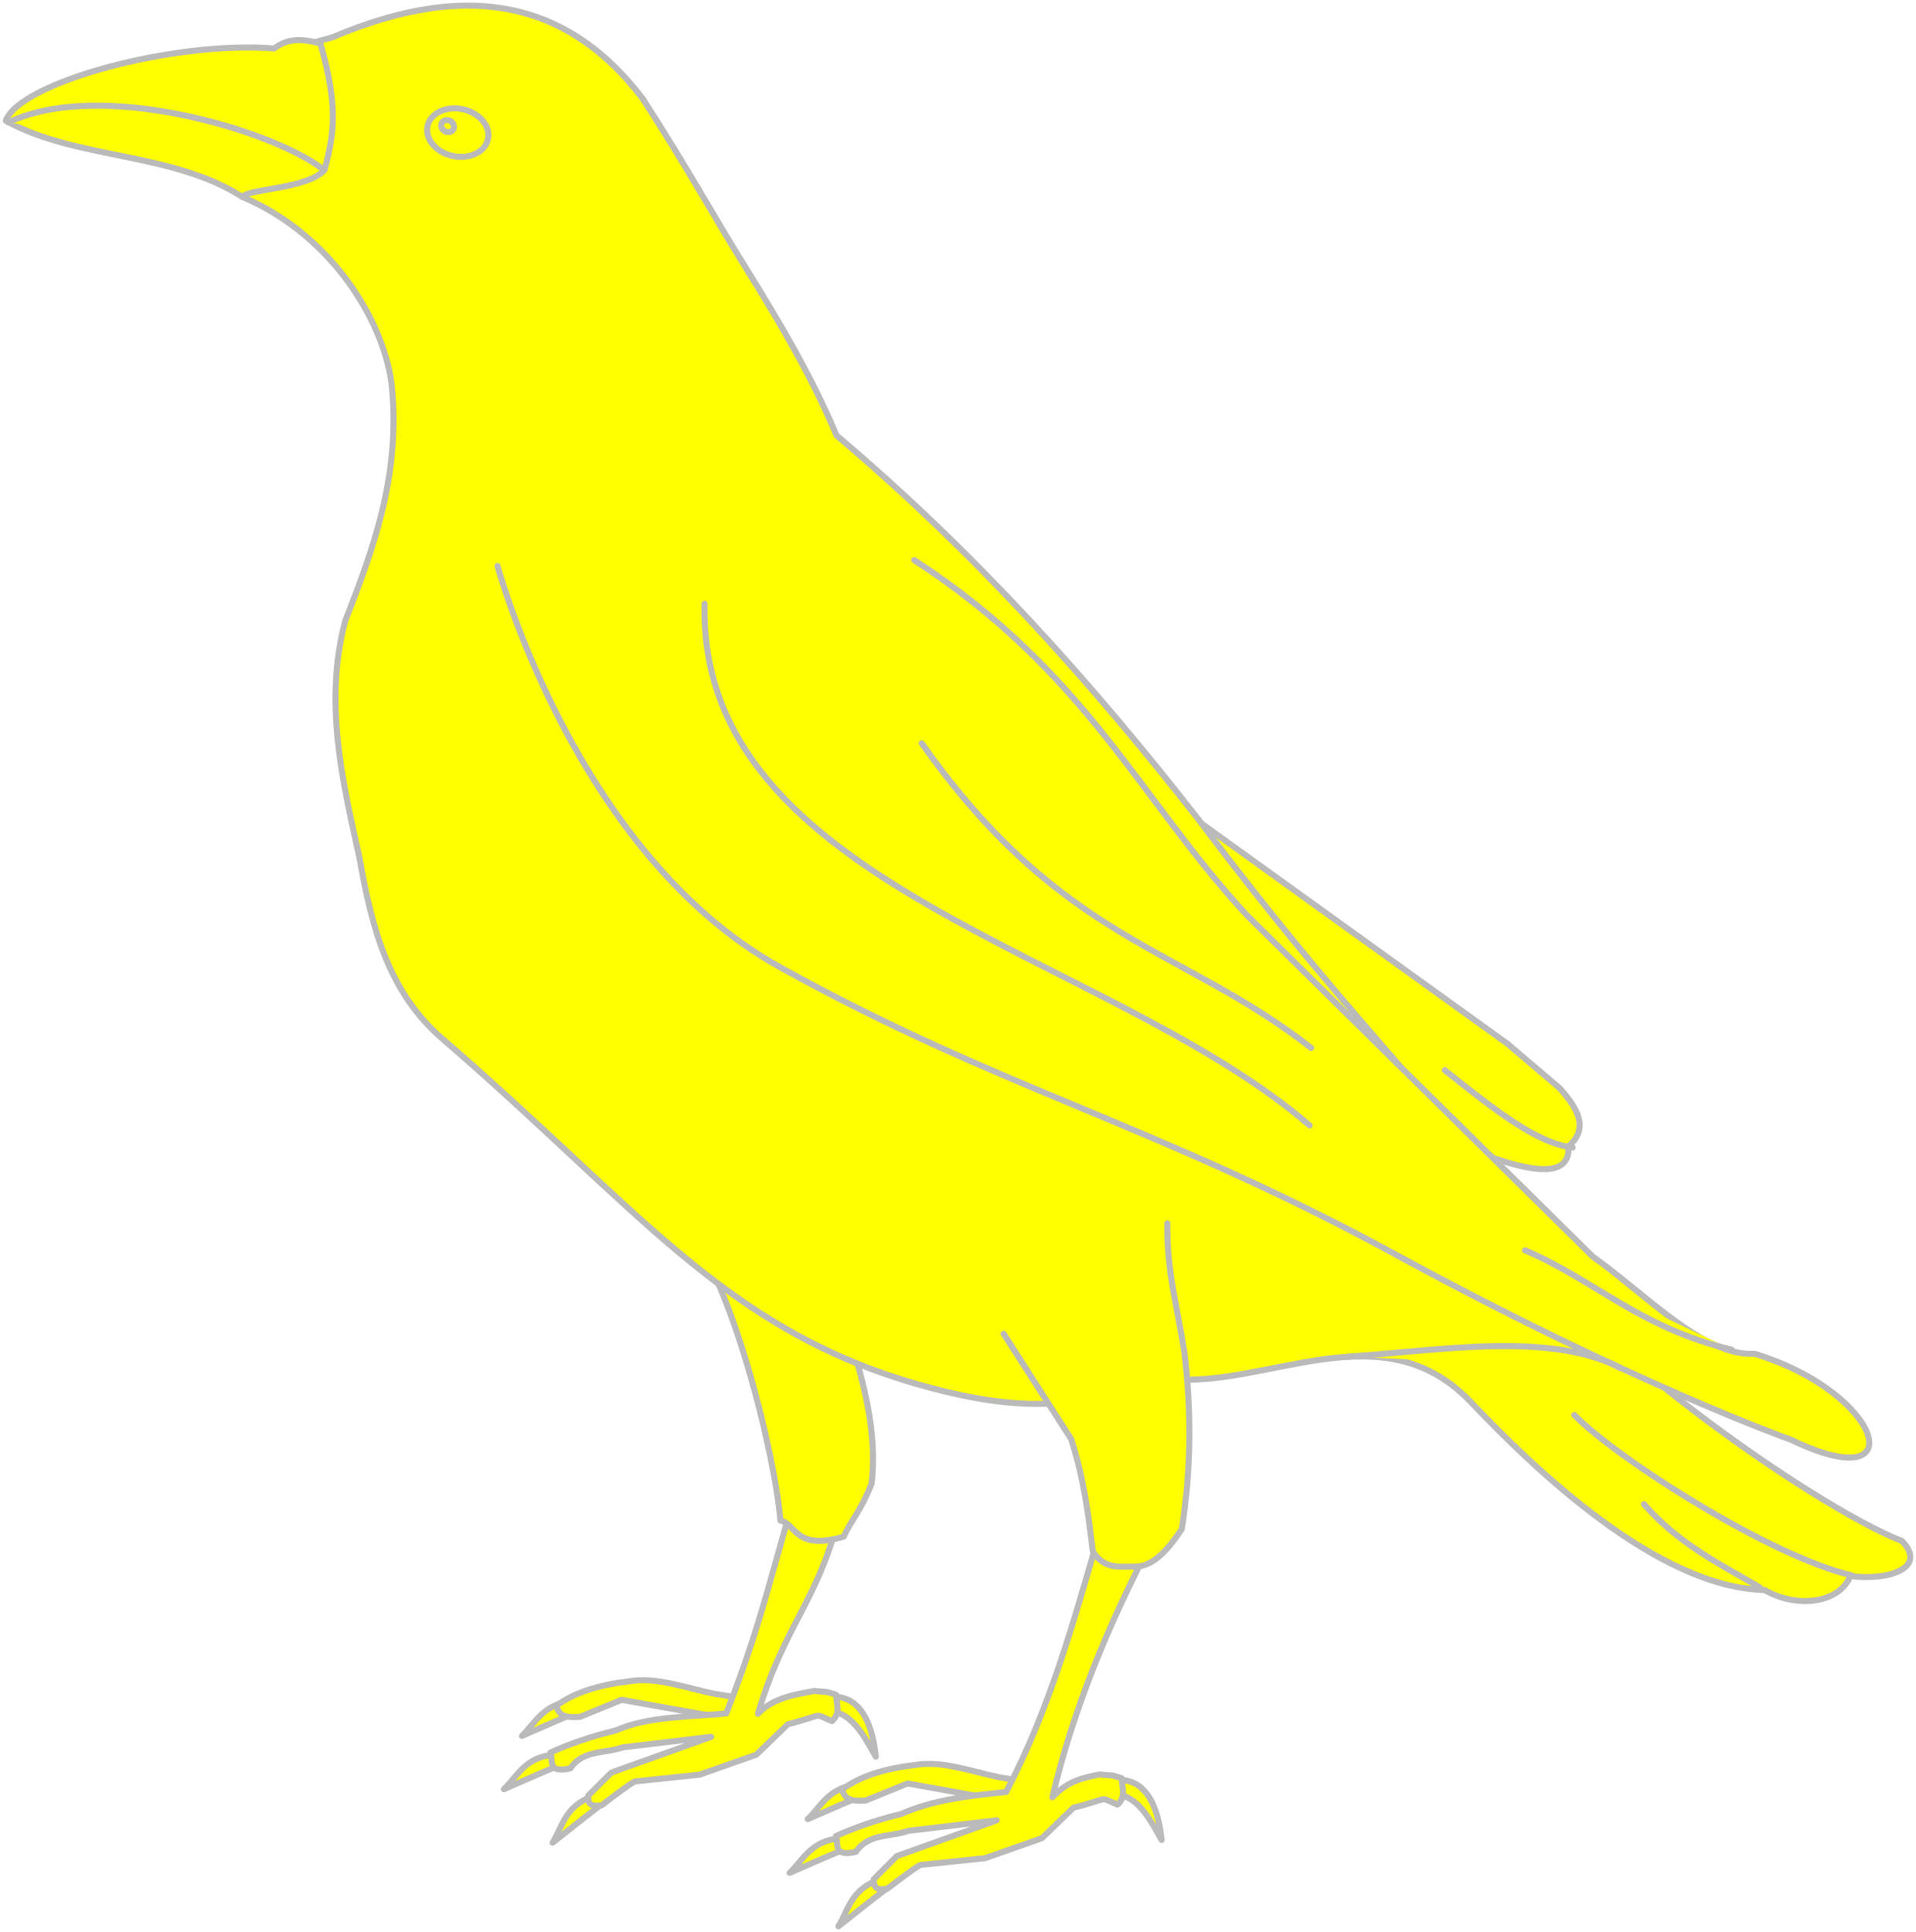
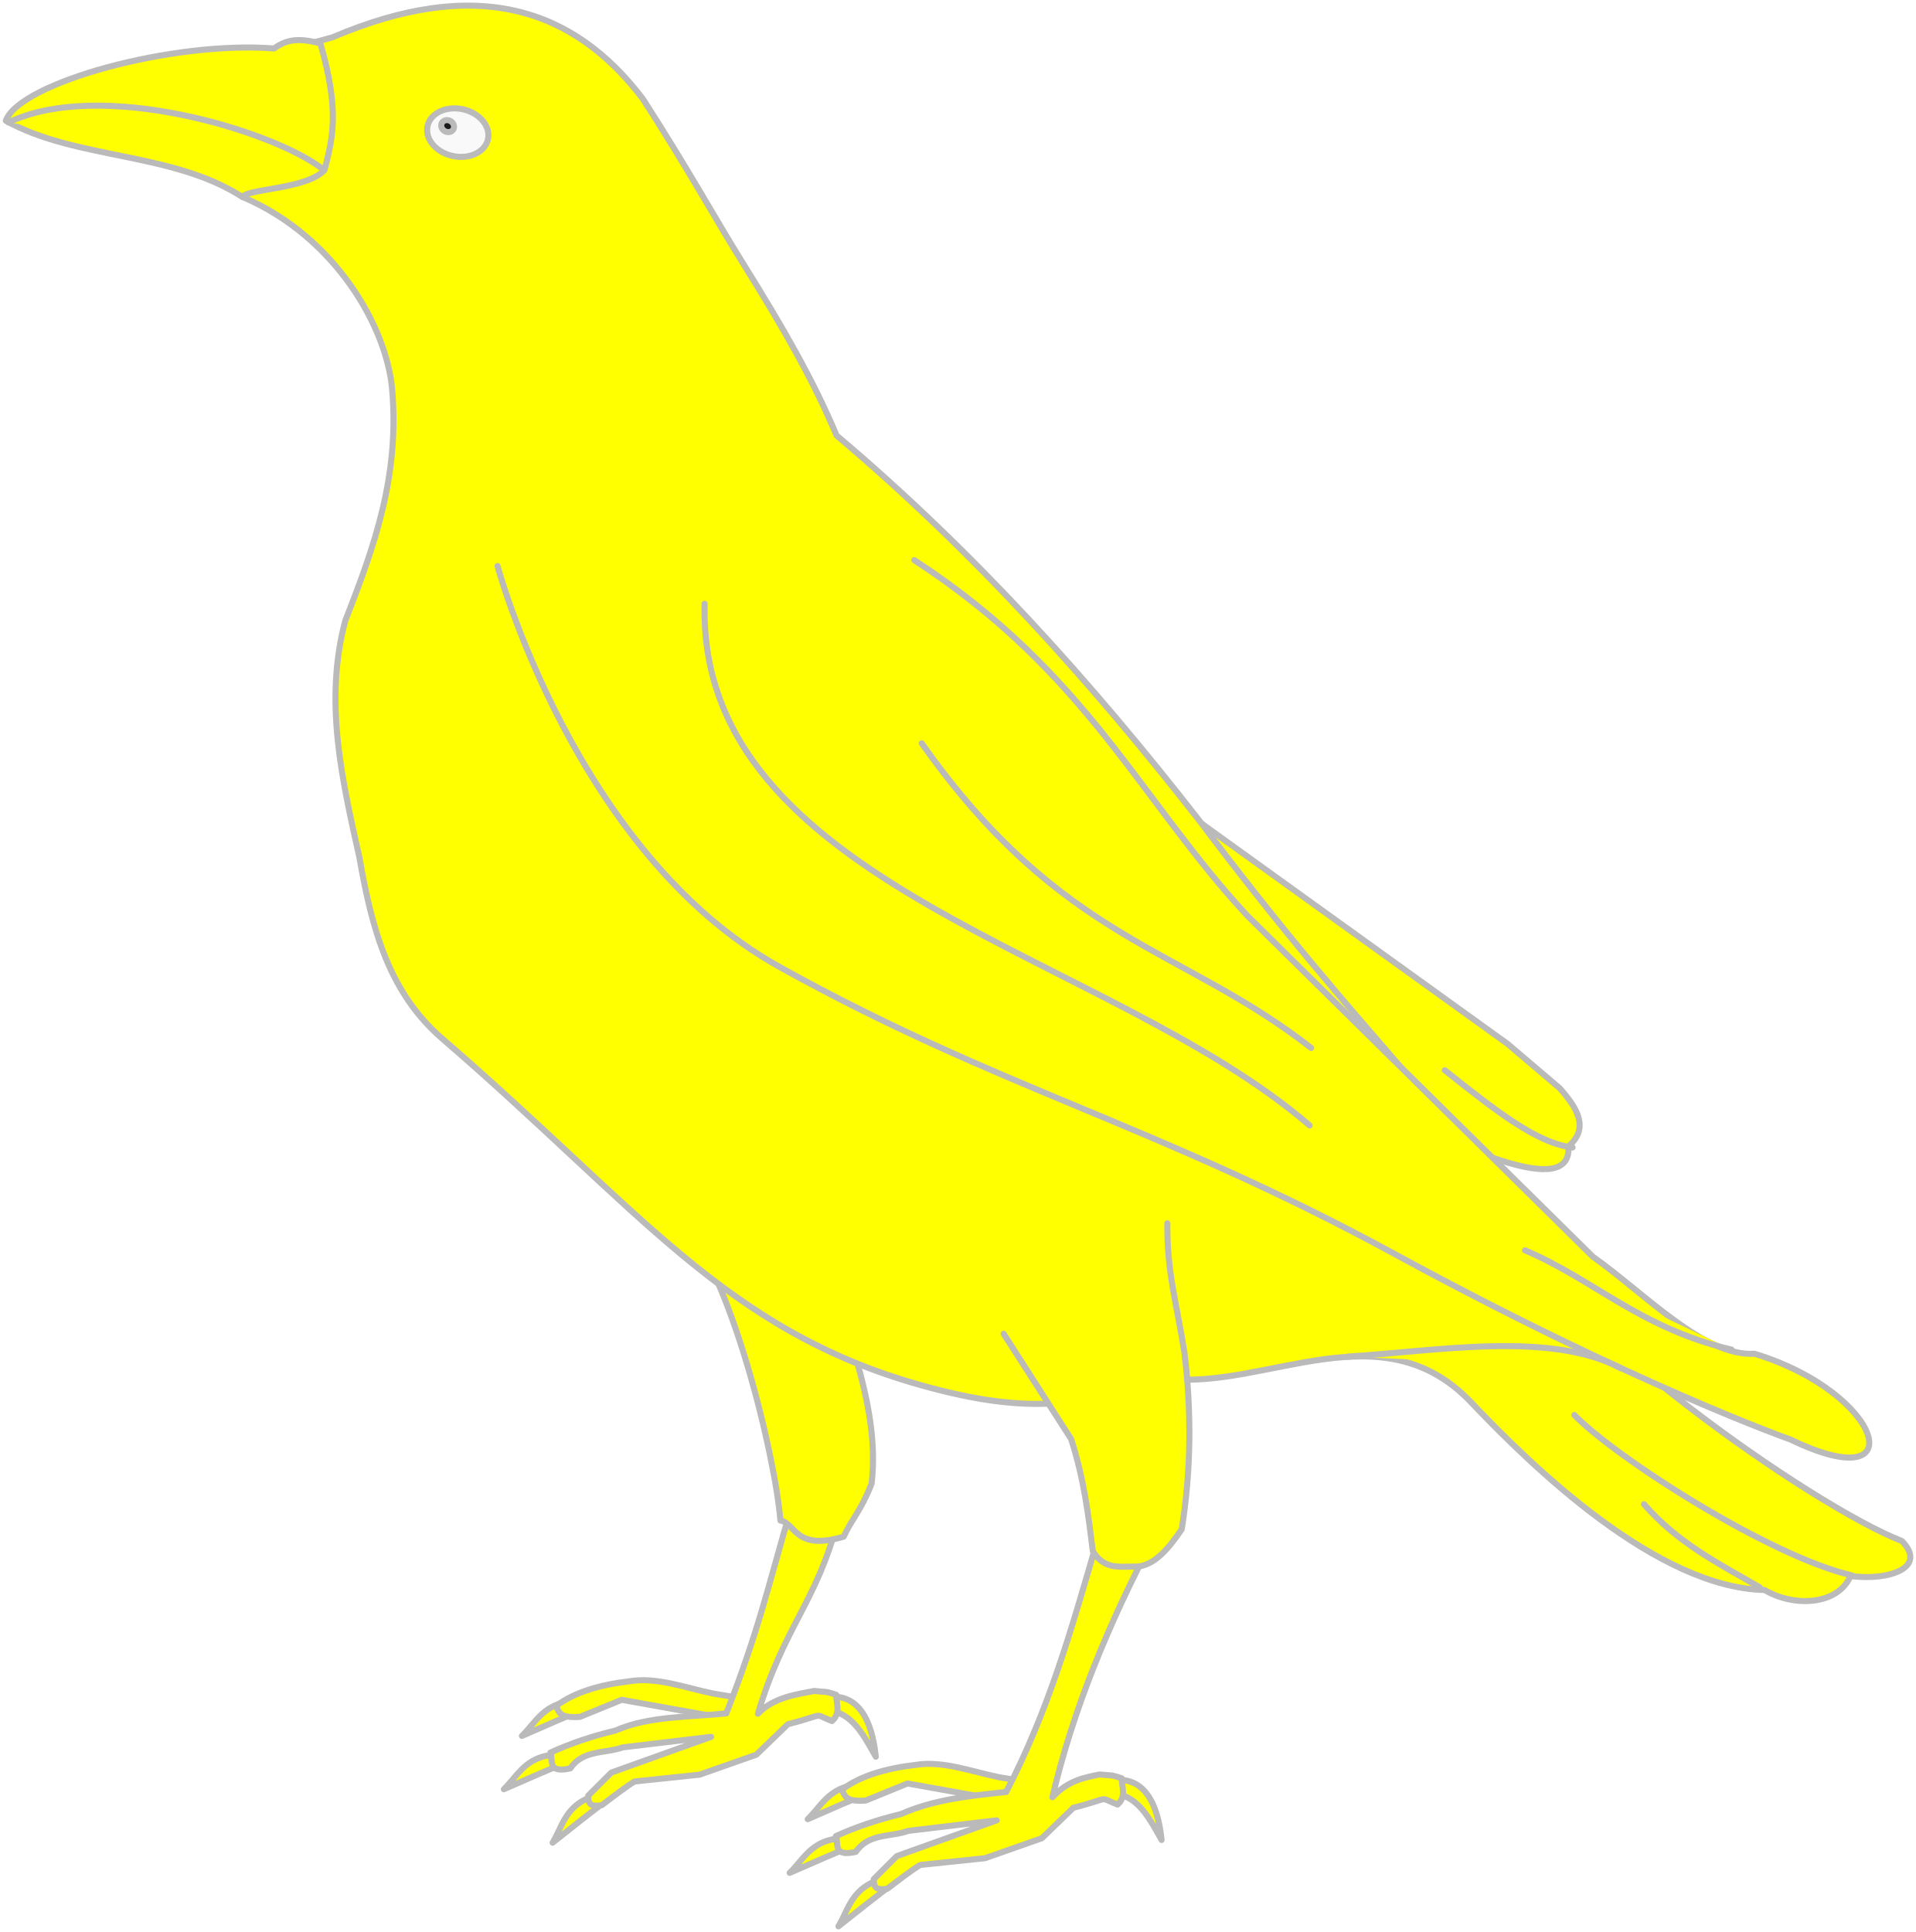
<svg xmlns="http://www.w3.org/2000/svg" width="435.049" height="438.761" id="svg3066" version="1.1">
  <defs id="defs3068" />
  <g id="layer1">
    <g id="layer4" style="fill:#ffff00">
      <g style="stroke:#bababa;stroke-width:1.376;stroke-linecap:round;stroke-linejoin:round;stroke-miterlimit:4;stroke-opacity:1;stroke-dasharray:none;display:inline;fill:#ffff00" id="g3362">
-         <path d="m128.3,386.6   c-5.216,1.08 -6.887,4.819 -9.785,7.637 5.133,-2.227 10.03,-4.455 15.75,-6.682   l-5.966,-0.955   z " style="fill:#ffff00;fill-rule:evenodd;stroke:#bababa;stroke-width:1.376;stroke-linecap:round;stroke-linejoin:round;stroke-miterlimit:4;stroke-opacity:1;stroke-dasharray:none" id="path2324" />
-         <path d="m161.9,384.6   c-6.331,-1.317 -12.76,-3.792 -18.9,-2.788 -6.873,0.798 -12.65,2.531 -16.78,5.661 0.78,1.201 0.567,2.775 5.463,2.433   l9.504,-3.878 22.11,3.967 6.374,-4.104 -7.765,-1.29   z " style="fill:#ffff00;fill-rule:evenodd;stroke:#bababa;stroke-width:1.376;stroke-linecap:round;stroke-linejoin:round;stroke-miterlimit:4;stroke-opacity:1;stroke-dasharray:none;display:inline" id="path2326" />
-         <path d="m187.3,385.5   c9.258,-1.666 11.05,8.592 11.57,13.46 -3.195,-5.663 -6.045,-11.48 -13.53,-10.48   l1.955,-2.981   z " style="fill:#ffff00;fill-rule:evenodd;stroke:#bababa;stroke-width:1.376;stroke-linecap:round;stroke-linejoin:round;stroke-miterlimit:4;stroke-opacity:1;stroke-dasharray:none" id="path2328" />
-         <path d="m133,408.6   c-4.767,2.375 -5.43,6.416 -7.513,9.88 4.395,-3.463 8.56,-6.866 13.53,-10.48   l-6.012,0.599   z " style="fill:#ffff00;fill-rule:evenodd;stroke:#bababa;stroke-width:1.376;stroke-linecap:round;stroke-linejoin:round;stroke-miterlimit:4;stroke-opacity:1;stroke-dasharray:none" id="path2330" />
-         <path d="m124.2,398.7   c-5.216,1.08 -6.887,4.819 -9.785,7.637 5.133,-2.227 10.03,-4.455 15.75,-6.682   l-5.966,-0.955   z " style="fill:#ffff00;fill-rule:evenodd;stroke:#bababa;stroke-width:1.376;stroke-linecap:round;stroke-linejoin:round;stroke-miterlimit:4;stroke-opacity:1;stroke-dasharray:none" id="path2332" />
-         <path d="m193.2,405.5   c-5.216,1.08 -6.887,4.819 -9.785,7.637 5.133,-2.227 10.03,-4.455 15.75,-6.682   L193.2,405.5   z " style="fill:#ffff00;fill-rule:evenodd;stroke:#bababa;stroke-width:1.376;stroke-linecap:round;stroke-linejoin:round;stroke-miterlimit:4;stroke-opacity:1;stroke-dasharray:none" id="path2264" />
-         <path d="m226.8,403.6   c-6.331,-1.317 -12.76,-3.792 -18.9,-2.788 -6.873,0.798 -12.65,2.531 -16.78,5.661 0.78,1.201 0.567,2.775 5.463,2.433   l9.504,-3.878 22.11,3.967 6.374,-4.104 -7.765,-1.29   z " style="fill:#ffff00;fill-rule:evenodd;stroke:#bababa;stroke-width:1.376;stroke-linecap:round;stroke-linejoin:round;stroke-miterlimit:4;stroke-opacity:1;stroke-dasharray:none;display:inline" id="path2258" />
-         <path d="m252.2,404.4   c9.258,-1.666 11.05,8.592 11.57,13.46 -3.195,-5.663 -6.045,-11.48 -13.53,-10.48   l1.955,-2.981   z " style="fill:#ffff00;fill-rule:evenodd;stroke:#bababa;stroke-width:1.376;stroke-linecap:round;stroke-linejoin:round;stroke-miterlimit:4;stroke-opacity:1;stroke-dasharray:none" id="path2270" />
-         <path d="m197.9,427.6   c-4.767,2.375 -5.43,6.416 -7.513,9.88 4.395,-3.463 8.56,-6.866 13.53,-10.48   l-6.012,0.599   z " style="fill:#ffff00;fill-rule:evenodd;stroke:#bababa;stroke-width:1.376;stroke-linecap:round;stroke-linejoin:round;stroke-miterlimit:4;stroke-opacity:1;stroke-dasharray:none" id="path2268" />
-         <path d="m189.1,417.7   c-5.216,1.08 -6.887,4.819 -9.785,7.637 5.133,-2.227 10.03,-4.455 15.75,-6.682   l-5.966,-0.955   z " style="fill:#ffff00;fill-rule:evenodd;stroke:#bababa;stroke-width:1.376;stroke-linecap:round;stroke-linejoin:round;stroke-miterlimit:4;stroke-opacity:1;stroke-dasharray:none" id="path2266" />
        <g id="legged">
-           <path id="path2334" style="fill:#ffff00;fill-rule:evenodd;stroke:#bababa;stroke-width:1.376;stroke-linecap:round;stroke-linejoin:round;stroke-miterlimit:4;stroke-opacity:1;stroke-dasharray:none" d="m179.7,342.2   c-5.489,18.85 -7.373,27.87 -14.77,46.91 -8.157,0.865 -17.63,0.555 -25.16,3.898 -5.6,1.337 -10.47,3.039 -14.8,5.012 0.702,1.699 -0.836,4.798 4.534,3.58 2.902,-4.28 7.901,-3.319 11.93,-4.773   l20.05,-2.387 -22.67,8.114 -5.25,5.25   c0.056,1.303 -0.043,2.699 3.103,2.148 2.879,-2.19 5.801,-4.425 7.441,-5.377   l14.75,-1.544 12.89,-4.534 7.16,-6.921   c8.984,-2.272 5.339,-2.56 10.02,-0.716 2.09,-1.83 0.91,-4.137 0.955,-5.966 -2.776,-0.947 -2.211,-0.545 -4.987,-0.88 -3.588,0.73 -9.201,1.351 -12.79,5.176 5.914,-19.83 13.31,-25.31 18.12,-43.74   l-10.52,-3.248   z " />
-           <path id="path2256" style="fill:#ffff00;fill-rule:evenodd;stroke:#bababa;stroke-width:1.376;stroke-linecap:round;stroke-linejoin:round;stroke-miterlimit:4;stroke-opacity:1;stroke-dasharray:none" d="m249,350.4   c-5.489,18.85 -10.71,37.71 -20.52,56.56 -8.157,0.865 -16.33,1.668 -23.87,5.012 -5.6,1.337 -10.47,3.039 -14.8,5.012 0.702,1.699 -0.836,4.798 4.534,3.58 2.902,-4.28 7.901,-3.319 11.93,-4.773   l20.05,-2.387 -22.67,8.114 -5.25,5.25   c0.056,1.303 -0.043,2.699 3.103,2.148 2.879,-2.19 5.801,-4.425 7.441,-5.377   l14.75,-1.544 12.89,-4.534 7.16,-6.921   c8.984,-2.272 5.339,-2.56 10.02,-0.716 2.09,-1.83 0.91,-4.137 0.955,-5.966 -2.776,-0.947 -2.211,-0.545 -4.987,-0.88 -3.588,0.73 -7.176,1.351 -10.76,5.176 4.597,-19.57 12.59,-39.14 22.91,-58.71   l-12.89,0.955   z " />
+           <path d="m128.3,386.6   c-5.216,1.08 -6.887,4.819 -9.785,7.637 5.133,-2.227 10.03,-4.455 15.75,-6.682   l-5.966,-0.955   z " style="fill:#ffff00;fill-rule:evenodd;stroke:#bababa;stroke-width:1.376;stroke-linecap:round;stroke-linejoin:round;stroke-miterlimit:4;stroke-opacity:1;stroke-dasharray:none" id="path2324" />
+           <path d="m161.9,384.6   c-6.331,-1.317 -12.76,-3.792 -18.9,-2.788 -6.873,0.798 -12.65,2.531 -16.78,5.661 0.78,1.201 0.567,2.775 5.463,2.433   l9.504,-3.878 22.11,3.967 6.374,-4.104 -7.765,-1.29   z " style="fill:#ffff00;fill-rule:evenodd;stroke:#bababa;stroke-width:1.376;stroke-linecap:round;stroke-linejoin:round;stroke-miterlimit:4;stroke-opacity:1;stroke-dasharray:none;display:inline" id="path2326" />
+           <path d="m187.3,385.5   c9.258,-1.666 11.05,8.592 11.57,13.46 -3.195,-5.663 -6.045,-11.48 -13.53,-10.48   l1.955,-2.981   z " style="fill:#ffff00;fill-rule:evenodd;stroke:#bababa;stroke-width:1.376;stroke-linecap:round;stroke-linejoin:round;stroke-miterlimit:4;stroke-opacity:1;stroke-dasharray:none" id="path2328" />
+           <path d="m133,408.6   c-4.767,2.375 -5.43,6.416 -7.513,9.88 4.395,-3.463 8.56,-6.866 13.53,-10.48   l-6.012,0.599   z " style="fill:#ffff00;fill-rule:evenodd;stroke:#bababa;stroke-width:1.376;stroke-linecap:round;stroke-linejoin:round;stroke-miterlimit:4;stroke-opacity:1;stroke-dasharray:none" id="path2330" />
+           <path d="m124.2,398.7   c-5.216,1.08 -6.887,4.819 -9.785,7.637 5.133,-2.227 10.03,-4.455 15.75,-6.682   l-5.966,-0.955   z " style="fill:#ffff00;fill-rule:evenodd;stroke:#bababa;stroke-width:1.376;stroke-linecap:round;stroke-linejoin:round;stroke-miterlimit:4;stroke-opacity:1;stroke-dasharray:none" id="path2332" />
+           <path d="m193.2,405.5   c-5.216,1.08 -6.887,4.819 -9.785,7.637 5.133,-2.227 10.03,-4.455 15.75,-6.682   L193.2,405.5   z " style="fill:#ffff00;fill-rule:evenodd;stroke:#bababa;stroke-width:1.376;stroke-linecap:round;stroke-linejoin:round;stroke-miterlimit:4;stroke-opacity:1;stroke-dasharray:none" id="path2264" />
+           <path d="m226.8,403.6   c-6.331,-1.317 -12.76,-3.792 -18.9,-2.788 -6.873,0.798 -12.65,2.531 -16.78,5.661 0.78,1.201 0.567,2.775 5.463,2.433   l9.504,-3.878 22.11,3.967 6.374,-4.104 -7.765,-1.29   z " style="fill:#ffff00;fill-rule:evenodd;stroke:#bababa;stroke-width:1.376;stroke-linecap:round;stroke-linejoin:round;stroke-miterlimit:4;stroke-opacity:1;stroke-dasharray:none;display:inline" id="path2258" />
+           <path d="m252.2,404.4   c9.258,-1.666 11.05,8.592 11.57,13.46 -3.195,-5.663 -6.045,-11.48 -13.53,-10.48   l1.955,-2.981   z " style="fill:#ffff00;fill-rule:evenodd;stroke:#bababa;stroke-width:1.376;stroke-linecap:round;stroke-linejoin:round;stroke-miterlimit:4;stroke-opacity:1;stroke-dasharray:none" id="path2270" />
+           <path d="m197.9,427.6   c-4.767,2.375 -5.43,6.416 -7.513,9.88 4.395,-3.463 8.56,-6.866 13.53,-10.48   l-6.012,0.599   z " style="fill:#ffff00;fill-rule:evenodd;stroke:#bababa;stroke-width:1.376;stroke-linecap:round;stroke-linejoin:round;stroke-miterlimit:4;stroke-opacity:1;stroke-dasharray:none" id="path2268" />
+           <path d="m189.1,417.7   c-5.216,1.08 -6.887,4.819 -9.785,7.637 5.133,-2.227 10.03,-4.455 15.75,-6.682   l-5.966,-0.955   z " style="fill:#ffff00;fill-rule:evenodd;stroke:#bababa;stroke-width:1.376;stroke-linecap:round;stroke-linejoin:round;stroke-miterlimit:4;stroke-opacity:1;stroke-dasharray:none" id="path2266" />
+           <path id="path2334" style="fill:#ffff00;fill-rule:evenodd;stroke:#bababa;stroke-width:1.376;stroke-linecap:round;stroke-linejoin:round;stroke-miterlimit:4;stroke-dasharray:none;stroke-opacity:1" d="m 179.7,342.2 c -5.489,18.85 -7.373,27.87 -14.77,46.91 -8.157,0.865 -17.63,0.555 -25.16,3.898 -5.6,1.337 -10.47,3.039 -14.8,5.012 0.702,1.699 -0.836,4.798 4.534,3.58 2.902,-4.28 7.901,-3.319 11.93,-4.773 l 20.05,-2.387 -22.67,8.114 -5.25,5.25 c 0.06,1.303 -0.04,2.699 3.103,2.148 2.879,-2.19 5.801,-4.425 7.441,-5.377 l 14.75,-1.544 12.89,-4.534 7.16,-6.921 c 8.984,-2.272 5.339,-2.56 10.02,-0.716 2.09,-1.83 0.91,-4.137 0.955,-5.966 -2.776,-0.947 -2.211,-0.545 -4.987,-0.88 -3.588,0.73 -9.201,1.351 -12.79,5.176 5.914,-19.83 13.31,-25.31 18.12,-43.74 l -10.52,-3.248 z" />
+           <path id="path2256" style="fill:#ffff00;fill-rule:evenodd;stroke:#bababa;stroke-width:1.376;stroke-linecap:round;stroke-linejoin:round;stroke-miterlimit:4;stroke-dasharray:none;stroke-opacity:1" d="m 249,350.4 c -5.489,18.85 -10.71,37.71 -20.52,56.56 -8.157,0.865 -16.33,1.668 -23.87,5.012 -5.6,1.337 -10.47,3.039 -14.8,5.012 0.702,1.699 -0.836,4.798 4.534,3.58 2.902,-4.28 7.901,-3.319 11.93,-4.773 l 20.05,-2.387 -22.67,8.114 -5.25,5.25 c 0.06,1.303 -0.04,2.699 3.103,2.148 2.879,-2.19 5.801,-4.425 7.441,-5.377 l 14.75,-1.544 12.89,-4.534 7.16,-6.921 c 8.984,-2.272 5.339,-2.56 10.02,-0.716 2.09,-1.83 0.91,-4.137 0.955,-5.966 -2.776,-0.947 -2.211,-0.545 -4.987,-0.88 -3.588,0.73 -7.176,1.351 -10.76,5.176 4.597,-19.57 12.59,-39.14 22.91,-58.71 l -12.89,0.954 z" />
        </g>
        <path d="m154.1,276.6   c11.64,11.36 21.89,53.69 23.11,68.72 3.529,0.607 3.215,6.97 14.37,3.662 1.904,-4.154 3.813,-5.648 6.348,-12.07 2.241,-19.39 -8.059,-37.83 -11.14,-57.23   l-32.69,-3.079   z " style="fill:#ffff00;fill-rule:evenodd;stroke:#bababa;stroke-width:1.376;stroke-linecap:round;stroke-linejoin:round;stroke-miterlimit:4;stroke-opacity:1;stroke-dasharray:none" id="path2254" />
        <path d="m191.8,128 82.91,60.37 67.6,48.67 11.82,10.06   c4.14,4.629 6.773,9.164 2.024,13.24 1.584,23.81 -95.89,-41.12 -143.8,-61.69   l-20.53,-70.65   z " style="fill:#ffff00;fill-rule:evenodd;stroke:#bababa;stroke-width:1.376;stroke-linecap:round;stroke-linejoin:round;stroke-miterlimit:4;stroke-opacity:1;stroke-dasharray:none" id="path2250" />
        <path d="m75.42,8.507   c33.11,-14.16 55.07,-6.452 70.56,13.95 10.38,16.11 16.35,27.1 22.75,37.36 9.18,14.72 15.92,26.46 21.23,39.07 31.49,26.61 58,56.23 82.2,87.24 40.15,53.39 55.78,62.85 72.08,92.36 7.631,21.57 67.27,63.6 87.64,71.48 5.843,6.026 -2.817,9.083 -11.68,7.958 -2.868,6.621 -12.76,7.141 -19.51,3.171 -24.4,-0.539 -52.55,-27.78 -66.62,-42.61 -20.25,-21.35 -46.5,-2.936 -68.93,-5.383 -18.76,5.845 -30.67,8.587 -55.93,1.502 -44.66,-12.52 -64.02,-40.12 -108.7,-78.65 -12.2,-10.52 -16.04,-24.91 -18.88,-41.14 -3.939,-17.72 -8.146,-35.49 -3.205,-53.92 6.596,-16.77 12.35,-32.88 10.61,-52.57 -1.21,-13.7 -12.53,-34.41 -33.89,-43.57   l9.212,-33.2 11.07,-3.062   z " style="fill:#ffff00;fill-rule:evenodd;stroke:#bababa;stroke-width:1.376;stroke-linecap:round;stroke-linejoin:round;stroke-miterlimit:4;stroke-opacity:1;stroke-dasharray:none" id="path2237" />
        <path d="m207.6,127.2   c39.43,25.66 51.22,54.45 75.66,80.78   l78.44,77.42   c11.57,8.14 25.14,22.75 36.71,22.04 29.25,8.922 36.47,33.17 8.176,19.48 0,0 -35.3,-12.41 -89.87,-42.12 -54.25,-29.53 -89.69,-37.41 -139.7,-65.21 -46.48,-25.82 -64.04,-91.05 -64.04,-91.05   " style="fill:#ffff00;fill-rule:evenodd;stroke:#bababa;stroke-width:1.376;stroke-linecap:round;stroke-linejoin:round;stroke-miterlimit:4;stroke-opacity:1;stroke-dasharray:none" id="path2239" />
-         <path d="m110.9,30.81   c-0.071,3.019 -3.246,5.16 -7.086,4.778 -3.84,-0.382 -6.899,-3.142 -6.828,-6.161 0.071,-3.019 3.246,-5.16 7.086,-4.778 3.84,0.382 6.899,3.142 6.828,6.161   z " style="fill:#ffff00;fill-opacity:1;fill-rule:evenodd;stroke:#bababa;stroke-width:1.376;stroke-linecap:round;stroke-linejoin:round;stroke-miterlimit:4;stroke-opacity:1;stroke-dasharray:none;stroke-dashoffset:0" id="path2243" />
+         <path d="m110.9,30.81   c-0.071,3.019 -3.246,5.16 -7.086,4.778 -3.84,-0.382 -6.899,-3.142 -6.828,-6.161 0.071,-3.019 3.246,-5.16 7.086,-4.778 3.84,0.382 6.899,3.142 6.828,6.161   z " style="fill:#f9f9f9;fill-opacity:1;fill-rule:evenodd;stroke:#bababa;stroke-width:1.376;stroke-linecap:round;stroke-linejoin:round;stroke-miterlimit:4;stroke-opacity:1;stroke-dasharray:none;stroke-dashoffset:0" id="path2243" />
        <g id="beaked">
          <path id="path2241" style="fill:#ffff00;fill-rule:evenodd;stroke:#bababa;stroke-width:1.376;stroke-linecap:round;stroke-linejoin:round;stroke-miterlimit:4;stroke-opacity:1;stroke-dasharray:none" d="m1.317,27.41   c3.158,-8.645 37.99,-18.22 60.93,-16.4 3.502,-2.666 7.004,-2.018 10.51,-1.15 4.378,15.34 2.847,21.27 0.935,28.75 -4.05,4.383 -17.38,4.203 -18.66,6.12 -15.92,-10.28 -37.85,-8.45 -53.71,-17.32   z " />
          <path id="path2248" style="fill:#ffff00;fill-rule:evenodd;stroke:#bababa;stroke-width:1.376;stroke-linecap:round;stroke-linejoin:round;stroke-miterlimit:4;stroke-opacity:1;stroke-dasharray:none" d="m1.917,27.81   c20.89,-9.979 59.72,1.77 71.17,10.44   " />
        </g>
        <path d="m227.9,302.9 15.33,23.91   c2.964,9.223 3.909,17.32 4.923,25.46 2.638,4.406 6.359,3.411 9.86,3.516 4.041,-0.186 7.271,-3.962 10.33,-8.493 2.169,-13.58 2.226,-26.99 0.589,-40.27 -1.742,-11.06 -3.97,-18.11 -3.855,-29.2   " style="fill:#ffff00;fill-rule:evenodd;stroke:#bababa;stroke-width:1.376;stroke-linecap:round;stroke-linejoin:round;stroke-miterlimit:4;stroke-opacity:1;stroke-dasharray:none" id="path2252" />
-         <path d="m103.1,28.81   c-0.015,0.746 -0.679,1.275 -1.483,1.181 -0.804,-0.094 -1.444,-0.776 -1.429,-1.523 0.015,-0.746 0.679,-1.275 1.483,-1.181 0.804,0.094 1.444,0.776 1.429,1.523   z " style="fill:#ffff00;stroke:#bababa;stroke-width:1.376;stroke-linecap:round;stroke-linejoin:round;stroke-miterlimit:4;stroke-opacity:1;stroke-dasharray:none;stroke-dashoffset:0" id="path3305" />
+         <path d="m103.1,28.81   c-0.015,0.746 -0.679,1.275 -1.483,1.181 -0.804,-0.094 -1.444,-0.776 -1.429,-1.523 0.015,-0.746 0.679,-1.275 1.483,-1.181 0.804,0.094 1.444,0.776 1.429,1.523   z " style="fill:#1a1a1a;stroke:#bababa;stroke-width:1.376;stroke-linecap:round;stroke-linejoin:round;stroke-miterlimit:4;stroke-opacity:1;stroke-dasharray:none;stroke-dashoffset:0" id="path3305" />
        <path d="m368,310.7   c-16.01,-8.466 -41.58,-3.901 -62.03,-2.599   " style="fill:#ffff00;fill-rule:evenodd;stroke:#bababa;stroke-width:1.376;stroke-linecap:round;stroke-linejoin:round;stroke-miterlimit:4;stroke-opacity:1;stroke-dasharray:none" id="path3307" />
        <path d="m160,137.1   c-1.569,64.29 91.58,78.98 137.4,118.5   " style="fill:#ffff00;fill-rule:evenodd;stroke:#bababa;stroke-width:1.376;stroke-linecap:round;stroke-linejoin:round;stroke-miterlimit:4;stroke-opacity:1;stroke-dasharray:none" id="path3309" />
        <path d="m357.1,260.6   c-8.001,-0.939 -17.13,-8.068 -29.03,-17.55   " style="fill:#ffff00;fill-rule:evenodd;stroke:#bababa;stroke-width:1.376;stroke-linecap:round;stroke-linejoin:round;stroke-miterlimit:4;stroke-opacity:1;stroke-dasharray:none" id="path3311" />
        <path d="m393.2,306.5   c-20.68,-4.829 -31.34,-15.96 -46.91,-22.55   " style="fill:#ffff00;fill-rule:evenodd;stroke:#bababa;stroke-width:1.376;stroke-linecap:round;stroke-linejoin:round;stroke-miterlimit:4;stroke-opacity:1;stroke-dasharray:none" id="path3313" />
        <path d="m209.3,168.8   c31.94,45.22 58.95,46.13 88.43,69.19   " style="fill:#ffff00;fill-rule:evenodd;stroke:#bababa;stroke-width:1.376;stroke-linecap:round;stroke-linejoin:round;stroke-miterlimit:4;stroke-opacity:1;stroke-dasharray:none" id="path3315" />
        <path d="m420.6,357.8   c-18.87,-4.374 -53.68,-26.75 -63.11,-36.45   " style="fill:#ffff00;fill-rule:evenodd;stroke:#bababa;stroke-width:1.376;stroke-linecap:round;stroke-linejoin:round;stroke-miterlimit:4;stroke-opacity:1;stroke-dasharray:none" id="path3317" />
        <path d="m373.3,341.6   c7.722,8.856 16.9,13.46 26.33,18.9   " style="fill:#ffff00;fill-rule:evenodd;stroke:#bababa;stroke-width:1.376;stroke-linecap:round;stroke-linejoin:round;stroke-miterlimit:4;stroke-opacity:1;stroke-dasharray:none" id="path3319" />
      </g>
    </g>
  </g>
</svg>
